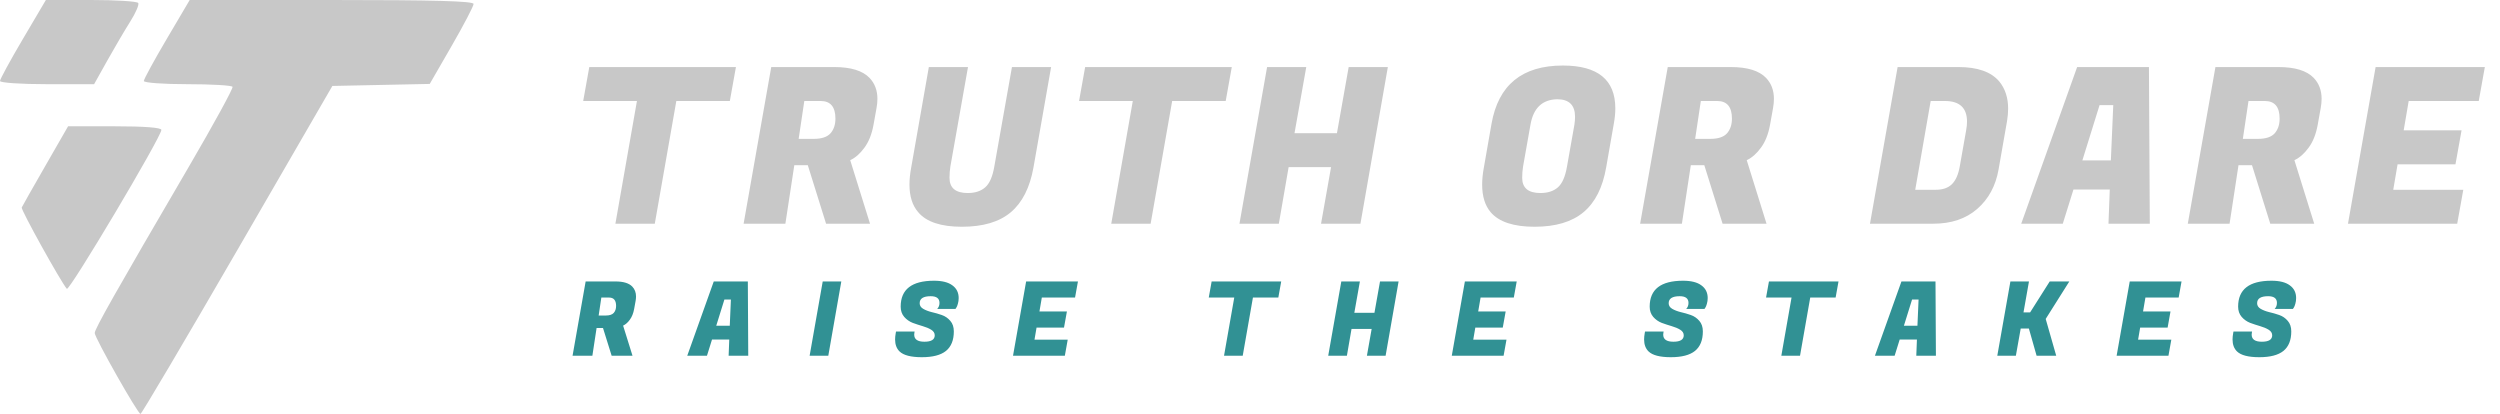
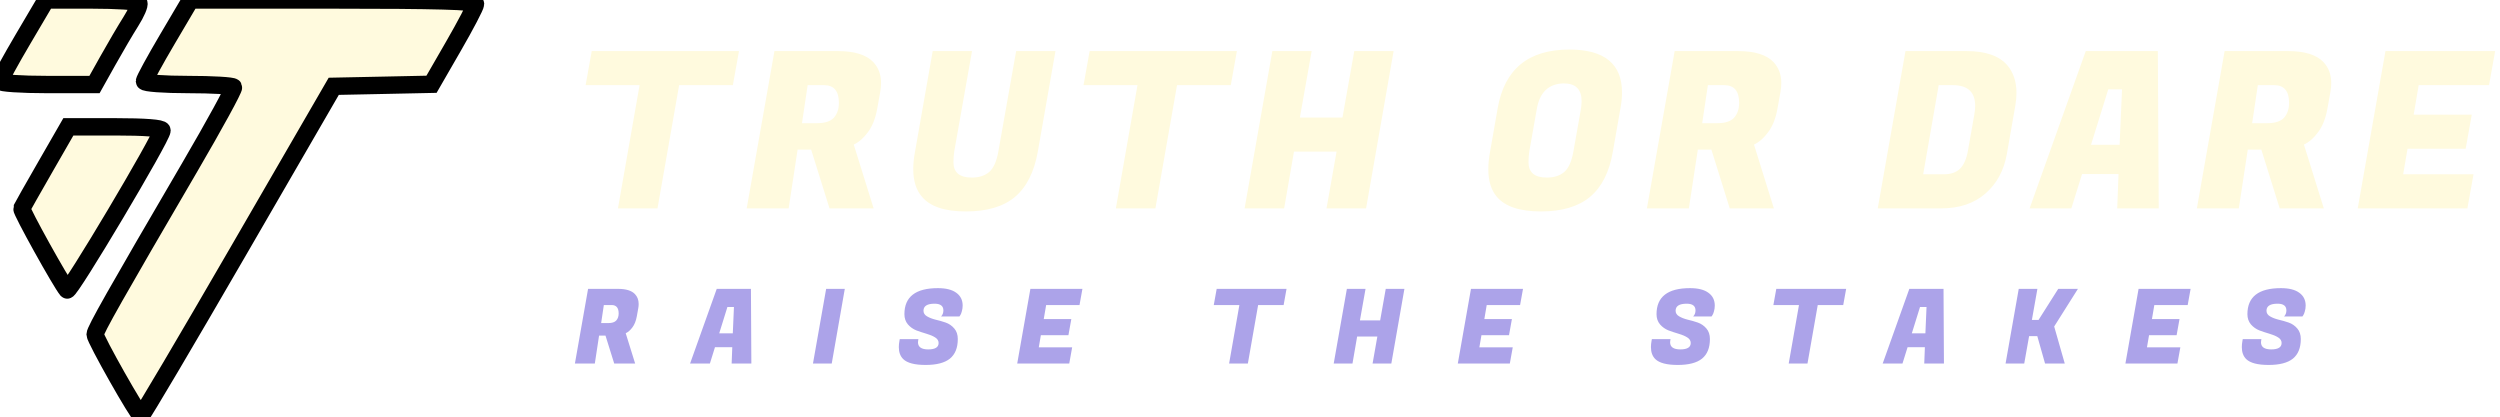
- <svg xmlns="http://www.w3.org/2000/svg" width="151" height="25" viewBox="0 0 151 25" fill="none">
-   <path fill-rule="evenodd" clip-rule="evenodd" d="M1.386 2.348C0.624 3.64 0 4.784 0 4.891C0 4.999 1.261 5.085 2.842 5.085H5.684L6.483 3.655C6.923 2.868 7.548 1.806 7.872 1.293C8.197 0.781 8.412 0.28 8.35 0.181C8.289 0.081 7.008 0 5.505 0H2.771L1.386 2.348ZM10.073 2.348C9.311 3.64 8.687 4.784 8.687 4.891C8.687 4.998 9.867 5.085 11.323 5.085C12.773 5.085 13.999 5.157 14.046 5.244C14.094 5.332 12.907 7.501 11.409 10.065C6.952 17.691 5.721 19.866 5.721 20.115C5.721 20.402 8.322 24.997 8.486 25C8.55 25.001 11.184 20.545 14.339 15.097L20.075 5.191L23.015 5.13L25.956 5.069L27.28 2.773C28.009 1.511 28.604 0.37 28.604 0.239C28.604 0.066 26.25 0 20.031 0H11.458L10.073 2.348ZM2.745 10.006C1.993 11.314 1.348 12.452 1.312 12.533C1.254 12.665 3.659 17.001 4.036 17.444C4.183 17.616 9.747 8.265 9.747 7.845C9.747 7.707 8.712 7.628 6.929 7.628H4.112L2.745 10.006Z" fill="#C8C8C8" />
-   <path d="M44.082 6.1H40.85L39.549 13.512H37.17L38.471 6.1H35.225L35.593 4.05H44.45L44.082 6.1ZM50.394 4.05C51.393 4.05 52.102 4.269 52.523 4.707C52.838 5.04 52.996 5.461 52.996 5.969C52.996 6.144 52.978 6.328 52.943 6.521L52.759 7.546C52.654 8.115 52.47 8.575 52.207 8.925C51.953 9.276 51.669 9.526 51.353 9.675L52.549 13.512H49.895L48.791 9.977H47.976L47.437 13.512H44.914L46.583 4.05H50.394ZM49.566 6.1H48.58L48.239 8.387H49.159C49.623 8.387 49.956 8.277 50.157 8.058C50.359 7.83 50.46 7.533 50.46 7.165C50.46 6.455 50.162 6.1 49.566 6.1ZM61.043 12.828C60.351 13.407 59.37 13.696 58.099 13.696C56.829 13.696 55.949 13.402 55.458 12.815C55.108 12.412 54.932 11.856 54.932 11.146C54.932 10.831 54.968 10.485 55.038 10.108L56.102 4.05H58.467L57.403 10.056C57.368 10.275 57.35 10.502 57.35 10.739C57.35 11.352 57.718 11.659 58.454 11.659C58.892 11.659 59.243 11.545 59.505 11.317C59.768 11.089 59.952 10.669 60.057 10.056L61.122 4.05H63.487L62.423 10.108C62.204 11.335 61.744 12.241 61.043 12.828ZM74.032 6.1H70.799L69.498 13.512H67.12L68.421 6.1H65.175L65.543 4.05H74.4L74.032 6.1ZM83.826 4.05L82.17 13.512H79.791L80.396 10.095H77.833L77.242 13.512H74.863L76.532 4.05H78.898L78.188 8.045H80.751L81.46 4.05H83.826ZM94.398 3.958C96.509 3.958 97.565 4.821 97.565 6.547C97.565 6.836 97.534 7.147 97.473 7.48L97.013 10.108C96.802 11.326 96.347 12.228 95.646 12.815C94.945 13.402 93.96 13.696 92.689 13.696C91.419 13.696 90.534 13.402 90.035 12.815C89.693 12.412 89.522 11.856 89.522 11.146C89.522 10.831 89.557 10.485 89.627 10.108L90.087 7.48C90.499 5.132 91.936 3.958 94.398 3.958ZM93.044 11.659C93.482 11.659 93.833 11.545 94.095 11.317C94.358 11.089 94.542 10.669 94.647 10.056L95.094 7.533C95.12 7.357 95.133 7.2 95.133 7.059C95.133 6.35 94.774 5.995 94.056 5.995C93.154 6.013 92.615 6.525 92.44 7.533L91.993 10.056C91.958 10.275 91.94 10.502 91.94 10.739C91.94 11.352 92.308 11.659 93.044 11.659ZM104.543 4.05C105.542 4.05 106.252 4.269 106.672 4.707C106.988 5.04 107.145 5.461 107.145 5.969C107.145 6.144 107.128 6.328 107.093 6.521L106.909 7.546C106.804 8.115 106.62 8.575 106.357 8.925C106.103 9.276 105.818 9.526 105.503 9.675L106.698 13.512H104.044L102.94 9.977H102.125L101.587 13.512H99.064L100.732 4.05H104.543ZM103.715 6.1H102.73L102.388 8.387H103.308C103.772 8.387 104.105 8.277 104.307 8.058C104.508 7.83 104.609 7.533 104.609 7.165C104.609 6.455 104.311 6.1 103.715 6.1ZM118.295 4.05C119.443 4.05 120.262 4.339 120.753 4.917C121.112 5.355 121.291 5.903 121.291 6.56C121.291 6.797 121.27 7.046 121.226 7.309L120.713 10.24C120.538 11.23 120.109 12.022 119.425 12.618C118.742 13.214 117.857 13.512 116.771 13.512H112.947L114.616 4.05H118.295ZM117.467 6.1H116.613L115.68 11.462H116.929C117.34 11.462 117.66 11.352 117.888 11.133C118.124 10.905 118.287 10.537 118.374 10.029L118.755 7.874C118.79 7.681 118.808 7.506 118.808 7.349C118.808 6.516 118.361 6.1 117.467 6.1ZM127.352 13.512L127.43 11.449H125.236L124.592 13.512H122.082L125.459 4.05H129.796L129.848 13.512H127.352ZM126.813 6.35L125.775 9.688H127.496L127.641 6.35H126.813ZM137.623 4.05C138.622 4.05 139.331 4.269 139.752 4.707C140.067 5.04 140.225 5.461 140.225 5.969C140.225 6.144 140.207 6.328 140.172 6.521L139.988 7.546C139.883 8.115 139.699 8.575 139.436 8.925C139.182 9.276 138.898 9.526 138.582 9.675L139.778 13.512H137.124L136.02 9.977H135.205L134.666 13.512H132.143L133.812 4.05H137.623ZM136.795 6.1H135.809L135.468 8.387H136.388C136.852 8.387 137.185 8.277 137.386 8.058C137.588 7.83 137.689 7.533 137.689 7.165C137.689 6.455 137.391 6.1 136.795 6.1ZM148.415 13.512H141.818L143.487 4.05H150.084L149.716 6.1H145.485L145.182 7.874H148.678L148.31 9.924H144.814L144.552 11.462H148.783L148.415 13.512Z" fill="#C8C8C8" />
-   <path d="M37.181 17C37.655 17 37.992 17.104 38.191 17.311C38.341 17.469 38.416 17.669 38.416 17.91C38.416 17.993 38.407 18.08 38.391 18.172L38.303 18.658C38.254 18.928 38.166 19.146 38.041 19.312C37.921 19.479 37.786 19.597 37.636 19.668L38.204 21.488H36.944L36.421 19.811H36.034L35.779 21.488H34.582L35.373 17H37.181ZM36.788 17.972H36.321L36.159 19.057H36.595C36.816 19.057 36.973 19.005 37.069 18.901C37.165 18.793 37.212 18.652 37.212 18.477C37.212 18.14 37.071 17.972 36.788 17.972ZM44.009 21.488L44.047 20.509H43.005L42.7 21.488H41.509L43.111 17H45.169L45.194 21.488H44.009ZM43.754 18.091L43.261 19.674H44.078L44.146 18.091H43.754ZM50.815 17L50.029 21.488H48.901L49.692 17H50.815ZM55.218 20.21C55.218 20.497 55.423 20.64 55.835 20.64C56.25 20.64 56.458 20.512 56.458 20.254C56.458 20.117 56.387 20.004 56.246 19.917C56.105 19.83 55.932 19.757 55.729 19.699C55.529 19.641 55.328 19.574 55.124 19.5C54.925 19.421 54.754 19.3 54.613 19.138C54.471 18.972 54.401 18.766 54.401 18.521C54.401 17.477 55.072 16.956 56.414 16.956C56.905 16.956 57.275 17.049 57.524 17.236C57.778 17.419 57.904 17.675 57.904 18.003C57.904 18.124 57.888 18.24 57.855 18.352C57.825 18.46 57.794 18.537 57.761 18.583L57.711 18.658H56.608C56.699 18.562 56.745 18.442 56.745 18.296C56.745 18.026 56.568 17.891 56.215 17.891C55.77 17.891 55.548 18.032 55.548 18.315C55.548 18.456 55.618 18.569 55.76 18.652C55.901 18.735 56.072 18.801 56.271 18.851C56.475 18.897 56.678 18.955 56.882 19.026C57.086 19.096 57.258 19.215 57.399 19.381C57.541 19.543 57.611 19.755 57.611 20.017C57.611 20.545 57.453 20.938 57.138 21.195C56.822 21.449 56.336 21.575 55.679 21.575C55.022 21.575 54.573 21.459 54.332 21.226C54.154 21.052 54.064 20.811 54.064 20.503C54.064 20.387 54.077 20.26 54.102 20.123L54.12 20.023H55.242L55.23 20.098C55.222 20.14 55.218 20.177 55.218 20.21ZM64.316 21.488H61.186L61.978 17H65.108L64.933 17.972H62.926L62.782 18.814H64.441L64.266 19.786H62.608L62.483 20.516H64.49L64.316 21.488ZM77.211 17.972H75.677L75.06 21.488H73.931L74.549 17.972H73.009L73.183 17H77.385L77.211 17.972ZM84.475 17L83.69 21.488H82.561L82.848 19.867H81.632L81.352 21.488H80.224L81.015 17H82.137L81.801 18.895H83.016L83.353 17H84.475ZM90.817 21.488H87.687L88.479 17H91.609L91.434 17.972H89.427L89.283 18.814H90.942L90.767 19.786H89.109L88.984 20.516H90.992L90.817 21.488ZM100.458 20.21C100.458 20.497 100.663 20.64 101.075 20.64C101.49 20.64 101.698 20.512 101.698 20.254C101.698 20.117 101.628 20.004 101.486 19.917C101.345 19.83 101.172 19.757 100.969 19.699C100.769 19.641 100.568 19.574 100.364 19.5C100.165 19.421 99.994 19.3 99.853 19.138C99.712 18.972 99.641 18.766 99.641 18.521C99.641 17.477 100.312 16.956 101.655 16.956C102.145 16.956 102.515 17.049 102.764 17.236C103.018 17.419 103.145 17.675 103.145 18.003C103.145 18.124 103.128 18.24 103.095 18.352C103.066 18.46 103.034 18.537 103.001 18.583L102.951 18.658H101.848C101.939 18.562 101.985 18.442 101.985 18.296C101.985 18.026 101.808 17.891 101.455 17.891C101.01 17.891 100.788 18.032 100.788 18.315C100.788 18.456 100.859 18.569 101 18.652C101.141 18.735 101.312 18.801 101.511 18.851C101.715 18.897 101.918 18.955 102.122 19.026C102.326 19.096 102.498 19.215 102.64 19.381C102.781 19.543 102.852 19.755 102.852 20.017C102.852 20.545 102.694 20.938 102.378 21.195C102.062 21.449 101.576 21.575 100.919 21.575C100.262 21.575 99.813 21.459 99.572 21.226C99.394 21.052 99.304 20.811 99.304 20.503C99.304 20.387 99.317 20.26 99.342 20.123L99.36 20.023H100.483L100.47 20.098C100.462 20.14 100.458 20.177 100.458 20.21ZM110.871 17.972H109.338L108.721 21.488H107.592L108.209 17.972H106.67L106.844 17H111.046L110.871 17.972ZM115.744 21.488L115.782 20.509H114.741L114.435 21.488H113.245L114.847 17H116.904L116.929 21.488H115.744ZM115.489 18.091L114.996 19.674H115.813L115.882 18.091H115.489ZM124.987 17L123.56 19.263L124.196 21.488H123.011L122.544 19.842H122.051L121.758 21.488H120.636L121.428 17H122.55L122.219 18.87H122.618L123.803 17H124.987ZM130.974 21.488H127.844L128.636 17H131.765L131.591 17.972H129.583L129.44 18.814H131.098L130.924 19.786H129.265L129.141 20.516H131.148L130.974 21.488ZM136 20.21C136 20.497 136.205 20.64 136.617 20.64C137.032 20.64 137.24 20.512 137.24 20.254C137.24 20.117 137.169 20.004 137.028 19.917C136.887 19.83 136.714 19.757 136.511 19.699C136.311 19.641 136.11 19.574 135.906 19.5C135.707 19.421 135.536 19.3 135.395 19.138C135.253 18.972 135.183 18.766 135.183 18.521C135.183 17.477 135.854 16.956 137.196 16.956C137.687 16.956 138.057 17.049 138.306 17.236C138.56 17.419 138.686 17.675 138.686 18.003C138.686 18.124 138.67 18.24 138.637 18.352C138.607 18.46 138.576 18.537 138.543 18.583L138.493 18.658H137.39C137.481 18.562 137.527 18.442 137.527 18.296C137.527 18.026 137.35 17.891 136.997 17.891C136.552 17.891 136.33 18.032 136.33 18.315C136.33 18.456 136.401 18.569 136.542 18.652C136.683 18.735 136.854 18.801 137.053 18.851C137.257 18.897 137.46 18.955 137.664 19.026C137.868 19.096 138.04 19.215 138.181 19.381C138.323 19.543 138.393 19.755 138.393 20.017C138.393 20.545 138.235 20.938 137.92 21.195C137.604 21.449 137.117 21.575 136.461 21.575C135.804 21.575 135.355 21.459 135.114 21.226C134.936 21.052 134.846 20.811 134.846 20.503C134.846 20.387 134.859 20.26 134.884 20.123L134.902 20.023H136.024L136.012 20.098C136.004 20.14 136 20.177 136 20.21Z" fill="#319194" />
+ <svg xmlns="http://www.w3.org/2000/svg" width="144" height="24" viewBox="0 0 144 24" fill="none">
+   <path d="M19.182 0C25.135 0 27.39 0.063 27.392 0.229C27.392 0.354 26.821 1.446 26.123 2.655L24.855 4.854L22.04 4.913L19.224 4.971L13.731 14.457C10.71 19.674 8.187 23.942 8.126 23.94C7.965 23.931 5.479 19.536 5.479 19.262C5.48 19.022 6.66 16.936 10.926 9.638C12.36 7.183 13.496 5.105 13.45 5.021C13.401 4.938 12.229 4.869 10.843 4.869C9.449 4.869 8.32 4.786 8.319 4.684C8.319 4.581 8.916 3.486 9.646 2.249L10.973 0H19.182ZM6.636 7.305C8.343 7.305 9.333 7.381 9.333 7.513C9.33 7.919 4.012 16.859 3.865 16.704C3.505 16.28 1.204 12.134 1.256 12.002C1.29 11.924 1.908 10.835 2.628 9.582L3.938 7.305H6.636ZM5.271 0C6.709 4.85248e-06 7.934 0.078 7.996 0.173C8.055 0.268 7.849 0.748 7.538 1.238C7.227 1.729 6.63 2.747 6.209 3.5L5.443 4.869H2.722C1.208 4.869 0 4.787 0 4.684C0 4.581 0.598 3.486 1.327 2.249L2.653 0H5.271Z" fill="#FFFADE" />
+   <path d="M19.182 0C25.135 0 27.39 0.063 27.392 0.229C27.392 0.354 26.821 1.446 26.123 2.655L24.855 4.854L22.04 4.913L19.224 4.971L13.731 14.457C10.71 19.674 8.187 23.942 8.126 23.94C7.965 23.931 5.479 19.536 5.479 19.262C5.48 19.022 6.66 16.936 10.926 9.638C12.36 7.183 13.496 5.105 13.45 5.021C13.401 4.938 12.229 4.869 10.843 4.869C9.449 4.869 8.32 4.786 8.319 4.684C8.319 4.581 8.916 3.486 9.646 2.249L10.973 0H19.182ZM6.636 7.305C8.343 7.305 9.333 7.381 9.333 7.513C9.33 7.919 4.012 16.859 3.865 16.704C3.505 16.28 1.204 12.134 1.256 12.002C1.29 11.924 1.908 10.835 2.628 9.582L3.938 7.305H6.636ZM5.271 0C6.709 4.85248e-06 7.934 0.078 7.996 0.173C8.055 0.268 7.849 0.748 7.538 1.238C7.227 1.729 6.63 2.747 6.209 3.5L5.443 4.869H2.722C1.208 4.869 0 4.787 0 4.684C0 4.581 0.598 3.486 1.327 2.249L2.653 0H5.271Z" stroke="black" />
+   <path d="M42.213 4.905H39.118L37.872 12.002H35.594L36.84 4.905H33.732L34.084 2.942H42.566L42.213 4.905ZM48.257 2.942C49.214 2.942 49.893 3.152 50.296 3.571C50.598 3.89 50.749 4.293 50.749 4.779C50.749 4.947 50.732 5.123 50.699 5.308L50.522 6.289C50.422 6.835 50.245 7.275 49.994 7.611C49.751 7.946 49.478 8.185 49.176 8.328L50.321 12.002H47.779L46.722 8.617H45.942L45.426 12.002H43.01L44.608 2.942H48.257ZM47.465 4.905H46.521L46.194 7.095H47.074C47.519 7.095 47.838 6.99 48.031 6.78C48.224 6.562 48.32 6.277 48.32 5.924C48.32 5.245 48.035 4.905 47.465 4.905ZM58.455 11.348C57.792 11.902 56.852 12.179 55.636 12.179C54.42 12.179 53.577 11.898 53.107 11.335C52.771 10.95 52.603 10.417 52.603 9.737C52.603 9.435 52.637 9.104 52.704 8.743L53.723 2.942H55.988L54.969 8.693C54.935 8.903 54.919 9.121 54.919 9.347C54.919 9.934 55.271 10.228 55.976 10.228C56.395 10.228 56.731 10.119 56.983 9.901C57.234 9.683 57.41 9.28 57.511 8.693L58.53 2.942H60.795L59.776 8.743C59.566 9.918 59.126 10.786 58.455 11.348ZM70.893 4.905H67.797L66.551 12.002H64.274L65.519 4.905H62.411L62.764 2.942H71.245L70.893 4.905ZM80.272 2.942L78.686 12.002H76.408L76.987 8.731H74.533L73.967 12.002H71.689L73.287 2.942H75.552L74.873 6.768H77.327L78.006 2.942H80.272ZM90.395 2.854C92.417 2.854 93.428 3.68 93.428 5.333C93.428 5.61 93.399 5.908 93.34 6.226L92.899 8.743C92.698 9.909 92.262 10.773 91.591 11.335C90.919 11.898 89.976 12.179 88.759 12.179C87.543 12.179 86.695 11.898 86.217 11.335C85.89 10.95 85.727 10.417 85.727 9.737C85.727 9.435 85.76 9.104 85.827 8.743L86.268 6.226C86.662 3.978 88.038 2.854 90.395 2.854ZM89.099 10.228C89.519 10.228 89.854 10.119 90.106 9.901C90.358 9.683 90.534 9.28 90.634 8.693L91.062 6.277C91.087 6.109 91.1 5.958 91.1 5.824C91.1 5.144 90.756 4.804 90.068 4.804C89.204 4.821 88.688 5.312 88.52 6.277L88.092 8.693C88.059 8.903 88.042 9.121 88.042 9.347C88.042 9.934 88.394 10.228 89.099 10.228ZM100.111 2.942C101.067 2.942 101.747 3.152 102.149 3.571C102.451 3.89 102.602 4.293 102.602 4.779C102.602 4.947 102.586 5.123 102.552 5.308L102.376 6.289C102.275 6.835 102.099 7.275 101.847 7.611C101.604 7.946 101.331 8.185 101.029 8.328L102.175 12.002H99.633L98.576 8.617H97.795L97.279 12.002H94.863L96.461 2.942H100.111ZM99.318 4.905H98.374L98.047 7.095H98.928C99.373 7.095 99.691 6.99 99.884 6.78C100.077 6.562 100.174 6.277 100.174 5.924C100.174 5.245 99.888 4.905 99.318 4.905ZM113.28 2.942C114.379 2.942 115.163 3.219 115.633 3.773C115.977 4.192 116.149 4.716 116.149 5.346C116.149 5.572 116.128 5.811 116.086 6.063L115.595 8.869C115.427 9.817 115.016 10.576 114.362 11.147C113.707 11.717 112.86 12.002 111.82 12.002H108.158L109.756 2.942H113.28ZM112.487 4.905H111.669L110.775 10.039H111.971C112.365 10.039 112.671 9.934 112.89 9.725C113.116 9.507 113.271 9.154 113.355 8.668L113.72 6.604C113.754 6.419 113.77 6.252 113.77 6.101C113.77 5.304 113.343 4.905 112.487 4.905ZM121.952 12.002L122.027 10.027H119.926L119.309 12.002H116.906L120.14 2.942H124.292L124.343 12.002H121.952ZM121.436 5.144L120.442 8.341H122.09L122.229 5.144H121.436ZM131.788 2.942C132.744 2.942 133.424 3.152 133.826 3.571C134.128 3.89 134.279 4.293 134.279 4.779C134.279 4.947 134.263 5.123 134.229 5.308L134.053 6.289C133.952 6.835 133.776 7.275 133.524 7.611C133.281 7.946 133.008 8.185 132.706 8.328L133.852 12.002H131.31L130.253 8.617H129.472L128.956 12.002H126.54L128.138 2.942H131.788ZM130.995 4.905H130.051L129.724 7.095H130.605C131.049 7.095 131.368 6.99 131.561 6.78C131.754 6.562 131.851 6.277 131.851 5.924C131.851 5.245 131.565 4.905 130.995 4.905ZM142.122 12.002H135.805L137.403 2.942H143.72L143.368 4.905H139.316L139.027 6.604H142.374L142.022 8.567H138.674L138.423 10.039H142.475L142.122 12.002Z" fill="#FFFADE" />
+   <path d="M35.605 16.639C36.059 16.639 36.381 16.739 36.572 16.938C36.715 17.089 36.787 17.28 36.787 17.511C36.787 17.59 36.779 17.674 36.763 17.762L36.679 18.227C36.632 18.486 36.548 18.695 36.429 18.854C36.313 19.013 36.184 19.127 36.041 19.194L36.584 20.938H35.378L34.877 19.332H34.506L34.262 20.938H33.115L33.873 16.639H35.605ZM35.229 17.57H34.781L34.626 18.609H35.044C35.255 18.609 35.406 18.559 35.497 18.46C35.589 18.357 35.635 18.221 35.635 18.054C35.635 17.732 35.499 17.57 35.229 17.57ZM42.143 20.938L42.179 20H41.182L40.89 20.938H39.749L41.284 16.639H43.254L43.278 20.938H42.143ZM41.898 17.684L41.427 19.2H42.209L42.275 17.684H41.898ZM48.66 16.639L47.908 20.938H46.827L47.586 16.639H48.66ZM52.876 19.714C52.876 19.988 53.073 20.126 53.467 20.126C53.865 20.126 54.064 20.002 54.064 19.756C54.064 19.624 53.997 19.517 53.861 19.433C53.726 19.349 53.561 19.28 53.366 19.224C53.175 19.168 52.982 19.105 52.787 19.033C52.596 18.957 52.432 18.842 52.297 18.687C52.162 18.528 52.094 18.331 52.094 18.096C52.094 17.097 52.737 16.597 54.023 16.597C54.492 16.597 54.846 16.687 55.085 16.866C55.328 17.041 55.449 17.286 55.449 17.6C55.449 17.716 55.433 17.827 55.401 17.935C55.374 18.038 55.344 18.112 55.312 18.156L55.264 18.227H54.208C54.295 18.136 54.339 18.02 54.339 17.881C54.339 17.622 54.17 17.493 53.831 17.493C53.406 17.493 53.193 17.628 53.193 17.899C53.193 18.034 53.26 18.142 53.396 18.221C53.531 18.301 53.694 18.364 53.885 18.412C54.08 18.456 54.275 18.512 54.47 18.579C54.665 18.647 54.83 18.761 54.966 18.92C55.101 19.075 55.169 19.278 55.169 19.529C55.169 20.034 55.017 20.41 54.715 20.657C54.413 20.9 53.947 21.021 53.318 21.021C52.689 21.021 52.259 20.91 52.029 20.687C51.857 20.52 51.772 20.289 51.772 19.994C51.772 19.883 51.784 19.761 51.808 19.63L51.826 19.535H52.9L52.888 19.606C52.88 19.646 52.876 19.682 52.876 19.714ZM61.589 20.938H58.592L59.35 16.639H62.347L62.18 17.57H60.258L60.12 18.377H61.708L61.541 19.308H59.953L59.834 20.006H61.756L61.589 20.938ZM73.937 17.57H72.468L71.877 20.938H70.797L71.388 17.57H69.913L70.081 16.639H74.104L73.937 17.57ZM80.894 16.639L80.141 20.938H79.061L79.335 19.385H78.171L77.903 20.938H76.822L77.58 16.639H78.655L78.332 18.454H79.497L79.819 16.639H80.894ZM86.966 20.938H83.97L84.728 16.639H87.725L87.557 17.57H85.635L85.498 18.377H87.086L86.919 19.308H85.331L85.211 20.006H87.134L86.966 20.938ZM96.198 19.714C96.198 19.988 96.395 20.126 96.789 20.126C97.187 20.126 97.386 20.002 97.386 19.756C97.386 19.624 97.319 19.517 97.183 19.433C97.048 19.349 96.883 19.28 96.688 19.224C96.497 19.168 96.304 19.105 96.109 19.033C95.918 18.957 95.754 18.842 95.619 18.687C95.484 18.528 95.416 18.331 95.416 18.096C95.416 17.097 96.059 16.597 97.344 16.597C97.814 16.597 98.168 16.687 98.407 16.866C98.65 17.041 98.771 17.286 98.771 17.6C98.771 17.716 98.755 17.827 98.724 17.935C98.696 18.038 98.666 18.112 98.634 18.156L98.586 18.227H97.529C97.617 18.136 97.661 18.02 97.661 17.881C97.661 17.622 97.492 17.493 97.153 17.493C96.728 17.493 96.515 17.628 96.515 17.899C96.515 18.034 96.582 18.142 96.718 18.221C96.853 18.301 97.016 18.364 97.207 18.412C97.402 18.456 97.597 18.512 97.792 18.579C97.987 18.647 98.152 18.761 98.288 18.92C98.423 19.075 98.491 19.278 98.491 19.529C98.491 20.034 98.339 20.41 98.037 20.657C97.734 20.9 97.269 21.021 96.64 21.021C96.011 21.021 95.581 20.91 95.35 20.687C95.179 20.52 95.094 20.289 95.094 19.994C95.094 19.883 95.106 19.761 95.13 19.63L95.148 19.535H96.222L96.21 19.606C96.202 19.646 96.198 19.682 96.198 19.714ZM106.17 17.57H104.702L104.111 20.938H103.03L103.621 17.57H102.147L102.314 16.639H106.338L106.17 17.57ZM110.837 20.938L110.873 20H109.876L109.583 20.938H108.443L109.977 16.639H111.947L111.971 20.938H110.837ZM110.592 17.684L110.121 19.2H110.903L110.968 17.684H110.592ZM119.688 16.639L118.321 18.806L118.93 20.938H117.795L117.348 19.361H116.876L116.596 20.938H115.521L116.279 16.639H117.354L117.037 18.43H117.419L118.554 16.639H119.688ZM125.42 20.938H122.424L123.182 16.639H126.179L126.011 17.57H124.089L123.952 18.377H125.54L125.373 19.308H123.785L123.665 20.006H125.588L125.42 20.938ZM130.233 19.714C130.233 19.988 130.43 20.126 130.824 20.126C131.222 20.126 131.421 20.002 131.421 19.756C131.421 19.624 131.354 19.517 131.218 19.433C131.083 19.349 130.918 19.28 130.723 19.224C130.532 19.168 130.339 19.105 130.144 19.033C129.953 18.957 129.789 18.842 129.654 18.687C129.519 18.528 129.451 18.331 129.451 18.096C129.451 17.097 130.094 16.597 131.379 16.597C131.849 16.597 132.203 16.687 132.442 16.866C132.685 17.041 132.806 17.286 132.806 17.6C132.806 17.716 132.79 17.827 132.758 17.935C132.731 18.038 132.701 18.112 132.669 18.156L132.621 18.227H131.564C131.652 18.136 131.696 18.02 131.696 17.881C131.696 17.622 131.527 17.493 131.188 17.493C130.762 17.493 130.55 17.628 130.55 17.899C130.55 18.034 130.617 18.142 130.753 18.221C130.888 18.301 131.051 18.364 131.242 18.412C131.437 18.456 131.632 18.512 131.827 18.579C132.022 18.647 132.187 18.761 132.323 18.92C132.458 19.075 132.526 19.278 132.526 19.529C132.526 20.034 132.374 20.41 132.072 20.657C131.769 20.9 131.304 21.021 130.675 21.021C130.046 21.021 129.616 20.91 129.385 20.687C129.214 20.52 129.129 20.289 129.129 19.994C129.129 19.883 129.141 19.761 129.165 19.63L129.182 19.535H130.257L130.245 19.606C130.237 19.646 130.233 19.682 130.233 19.714Z" fill="#ACA3E9" />
</svg>
